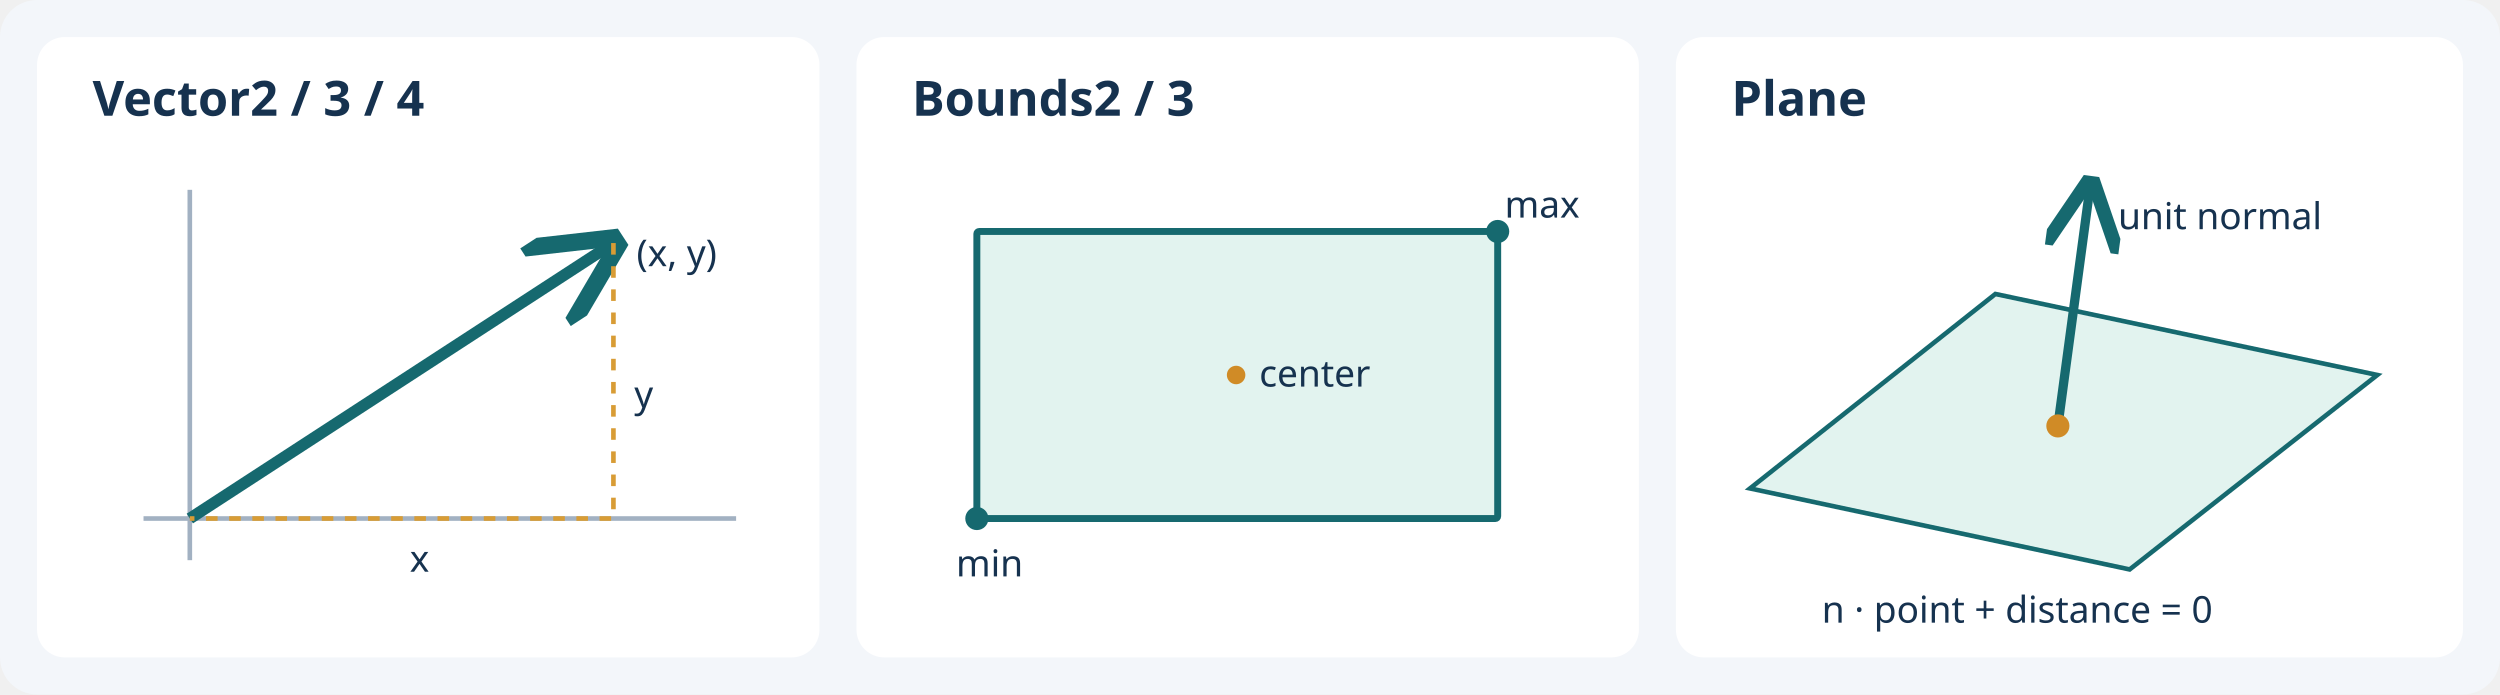
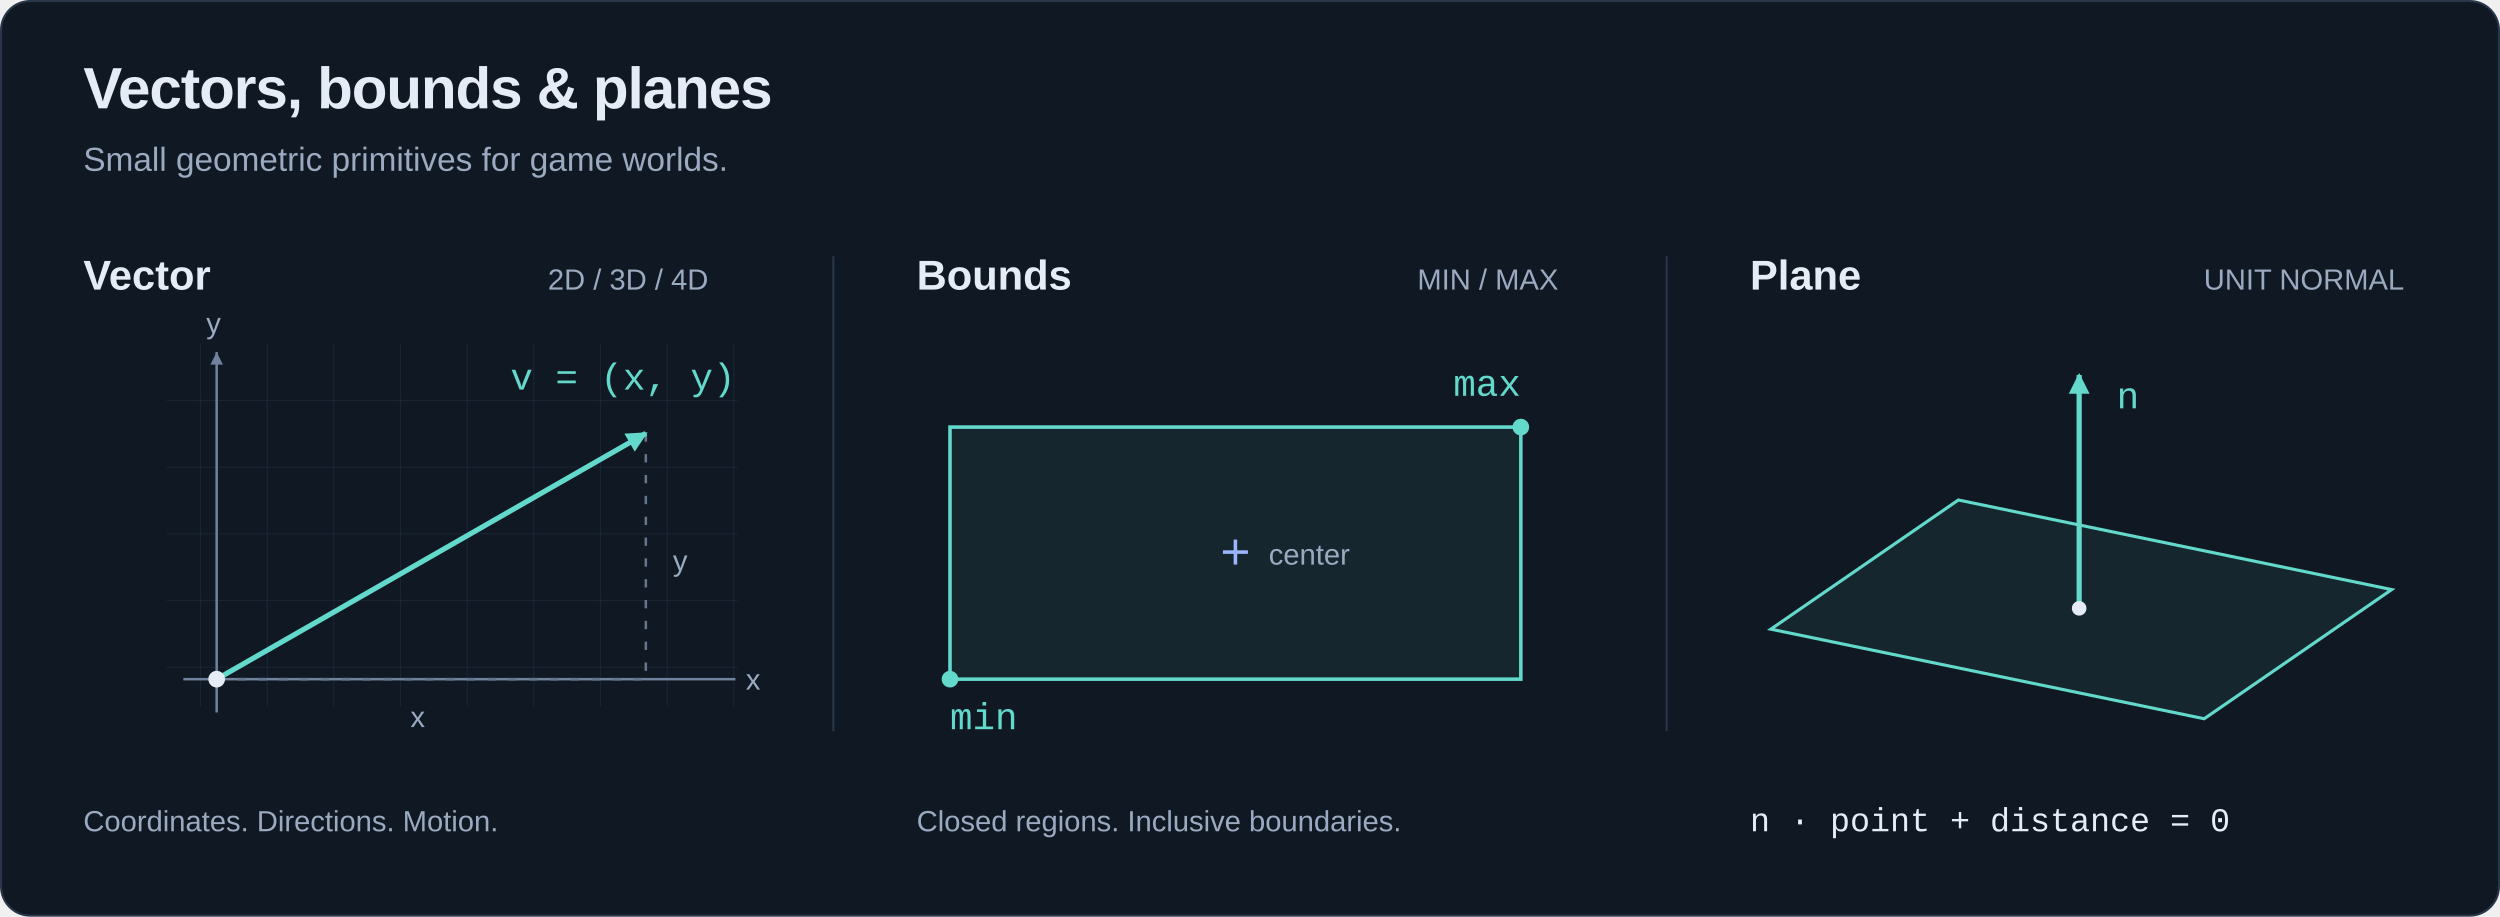
- <svg xmlns="http://www.w3.org/2000/svg" width="1080" height="300" viewBox="0 0 1080 300" role="img" aria-labelledby="title desc">
+ <svg xmlns="http://www.w3.org/2000/svg" width="1200" height="440" viewBox="0 0 1200 440" role="img" aria-labelledby="title desc">
  <defs>
-     <marker id="arrow" markerWidth="8" markerHeight="8" refX="7" refY="4" orient="auto">
-       <path d="M0 0L8 4L0 8" fill="none" stroke="#16696f" stroke-width="1.5" />
+     <marker id="arrow" markerUnits="userSpaceOnUse" markerWidth="12" markerHeight="12" refX="10" refY="6" orient="auto">
+       <path d="M1 1L11 6L1 11Z" fill="#63d9cc" />
    </marker>
+     <marker id="axis-arrow" markerUnits="userSpaceOnUse" markerWidth="8" markerHeight="8" refX="7" refY="4" orient="auto">
+       <path d="M1 1L7 4L1 7Z" fill="#71829e" />
+     </marker>
+     <pattern id="grid" width="32" height="32" patternUnits="userSpaceOnUse">
+       <path d="M32 0H0V32" fill="none" stroke="#243247" stroke-width="0.7" />
+     </pattern>
+     <style>
+       text { font-family: Segoe UI, Arial, sans-serif; fill: #e5ecf6; }
+       .title { font-size: 28px; font-weight: 600; letter-spacing: -0.5px; }
+       .subtitle { font-size: 16px; fill: #9baac0; }
+       .section { font-size: 20px; font-weight: 600; }
+       .label { font-size: 16px; }
+       .small { font-size: 14px; fill: #9baac0; }
+       .mono { font-family: Consolas, 'Liberation Mono', monospace; font-size: 18px; }
+       .cyan { fill: #63d9cc; }
+       .gold { fill: #f0bc78; }
+       .blue { fill: #9cb5ff; }
+       .axis { fill: none; stroke: #71829e; stroke-width: 1.2; }
+       .guide { fill: none; stroke: #66758e; stroke-width: 1.2; stroke-dasharray: 4 6; }
+       .vector { fill: none; stroke: #63d9cc; stroke-width: 2.5; marker-end: url(#arrow); }
+     </style>
  </defs>
-   <rect width="1080" height="300" rx="16" fill="#f3f6fa" />
-   <g font-family="sans-serif" fill="#16324f">
-     <rect x="16" y="16" width="338" height="268" rx="12" fill="white" />
-     <rect x="370" y="16" width="338" height="268" rx="12" fill="white" />
-     <rect x="724" y="16" width="340" height="268" rx="12" fill="white" />
-     <g font-size="21" font-weight="bold">
-       <text x="40" y="50">Vector2 / 3 / 4</text>
-       <text x="394" y="50">Bounds2 / 3</text>
-       <text x="748" y="50">Plane</text>
-     </g>
-     <path d="M62 224H318M82 242V82" stroke="#a2b1c2" stroke-width="2" />
-     <path d="M82 224L265 105" stroke="#16696f" stroke-width="5" marker-end="url(#arrow)" />
-     <path d="M265 105V224H82" fill="none" stroke="#d89c35" stroke-width="2" stroke-dasharray="5 5" />
-     <g font-size="16">
-       <text x="275" y="115">(x, y)</text>
-       <text x="177" y="247">x</text>
-       <text x="274" y="176">y</text>
-     </g>
-     <rect x="422" y="100" width="225" height="124" rx="1" fill="#e2f3ef" stroke="#16696f" stroke-width="3" />
-     <circle cx="422" cy="224" r="5" fill="#16696f" />
-     <circle cx="647" cy="100" r="5" fill="#16696f" />
-     <circle cx="534" cy="162" r="4" fill="#d08b26" />
-     <g font-size="16">
-       <text x="413" y="249">min</text>
-       <text x="650" y="94">max</text>
-       <text x="544" y="167">center</text>
-     </g>
-     <path d="M756 211L862 127L1027 162L920 246Z" fill="#e2f3ef" stroke="#16696f" stroke-width="2" />
-     <path d="M889 184L903 80" stroke="#16696f" stroke-width="4" marker-end="url(#arrow)" />
-     <circle cx="889" cy="184" r="5" fill="#d08b26" />
-     <g font-size="16">
-       <text x="915" y="99">unit normal</text>
-       <text x="787" y="269">n · point + distance = 0</text>
-     </g>
-   </g>
+   <rect x="0.5" y="0.5" width="1199" height="439" rx="14" fill="#101923" stroke="#29364a" />
+   <text x="40" y="52" class="title">Vectors, bounds &amp; planes</text>
+   <text x="40" y="82" class="subtitle">Small geometric primitives for game worlds.</text>
+   <path d="M400 123V351M800 123V351" stroke="#29364a" />
+   <text x="40" y="139" class="section">Vector</text>
+   <text x="340" y="139" text-anchor="end" class="small">2D / 3D / 4D</text>
+   <rect x="80" y="165" width="274" height="174" fill="url(#grid)" opacity="0.65" />
+   <path d="M88 326H353M104 342V169" class="axis" marker-end="url(#axis-arrow)" />
+   <text x="358" y="331" class="small">x</text>
+   <text x="99" y="160" class="small">y</text>
+   <path d="M310 208V326H104" class="guide" />
+   <path d="M104 326L310 208" class="vector" />
+   <circle cx="104" cy="326" r="4" fill="#e5ecf6" />
+   <text x="245" y="187" class="mono cyan">v = (x, y)</text>
+   <text x="197" y="349" class="small">x</text>
+   <text x="323" y="274" class="small">y</text>
+   <text x="40" y="399" class="small">Coordinates. Directions. Motion.</text>
+   <text x="440" y="139" class="section">Bounds</text>
+   <text x="748" y="139" text-anchor="end" class="small">MIN / MAX</text>
+   <rect x="456" y="205" width="274" height="121" fill="#63d9cc" fill-opacity="0.07" stroke="#63d9cc" stroke-width="1.7" />
+   <circle cx="456" cy="326" r="4" fill="#63d9cc" />
+   <circle cx="730" cy="205" r="4" fill="#63d9cc" />
+   <path d="M587 265H599M593 259V271" stroke="#9cb5ff" stroke-width="1.7" />
+   <text x="456" y="350" class="mono cyan">min</text>
+   <text x="730" y="190" text-anchor="end" class="mono cyan">max</text>
+   <text x="609" y="271" class="small">center</text>
+   <text x="440" y="399" class="small">Closed regions. Inclusive boundaries.</text>
+   <text x="840" y="139" class="section">Plane</text>
+   <text x="1154" y="139" text-anchor="end" class="small">UNIT NORMAL</text>
+   <path d="M850 302L940 240L1148 283L1058 345Z" fill="#63d9cc" fill-opacity="0.07" stroke="#63d9cc" stroke-width="1.5" />
+   <path d="M998 292L998 180" class="vector" />
+   <circle cx="998" cy="292" r="3.5" fill="#e5ecf6" />
+   <text x="1016" y="196" class="mono cyan">n</text>
+   <text x="840" y="399" class="mono" style="font-size:16px">n · point + distance = 0</text>
</svg>
